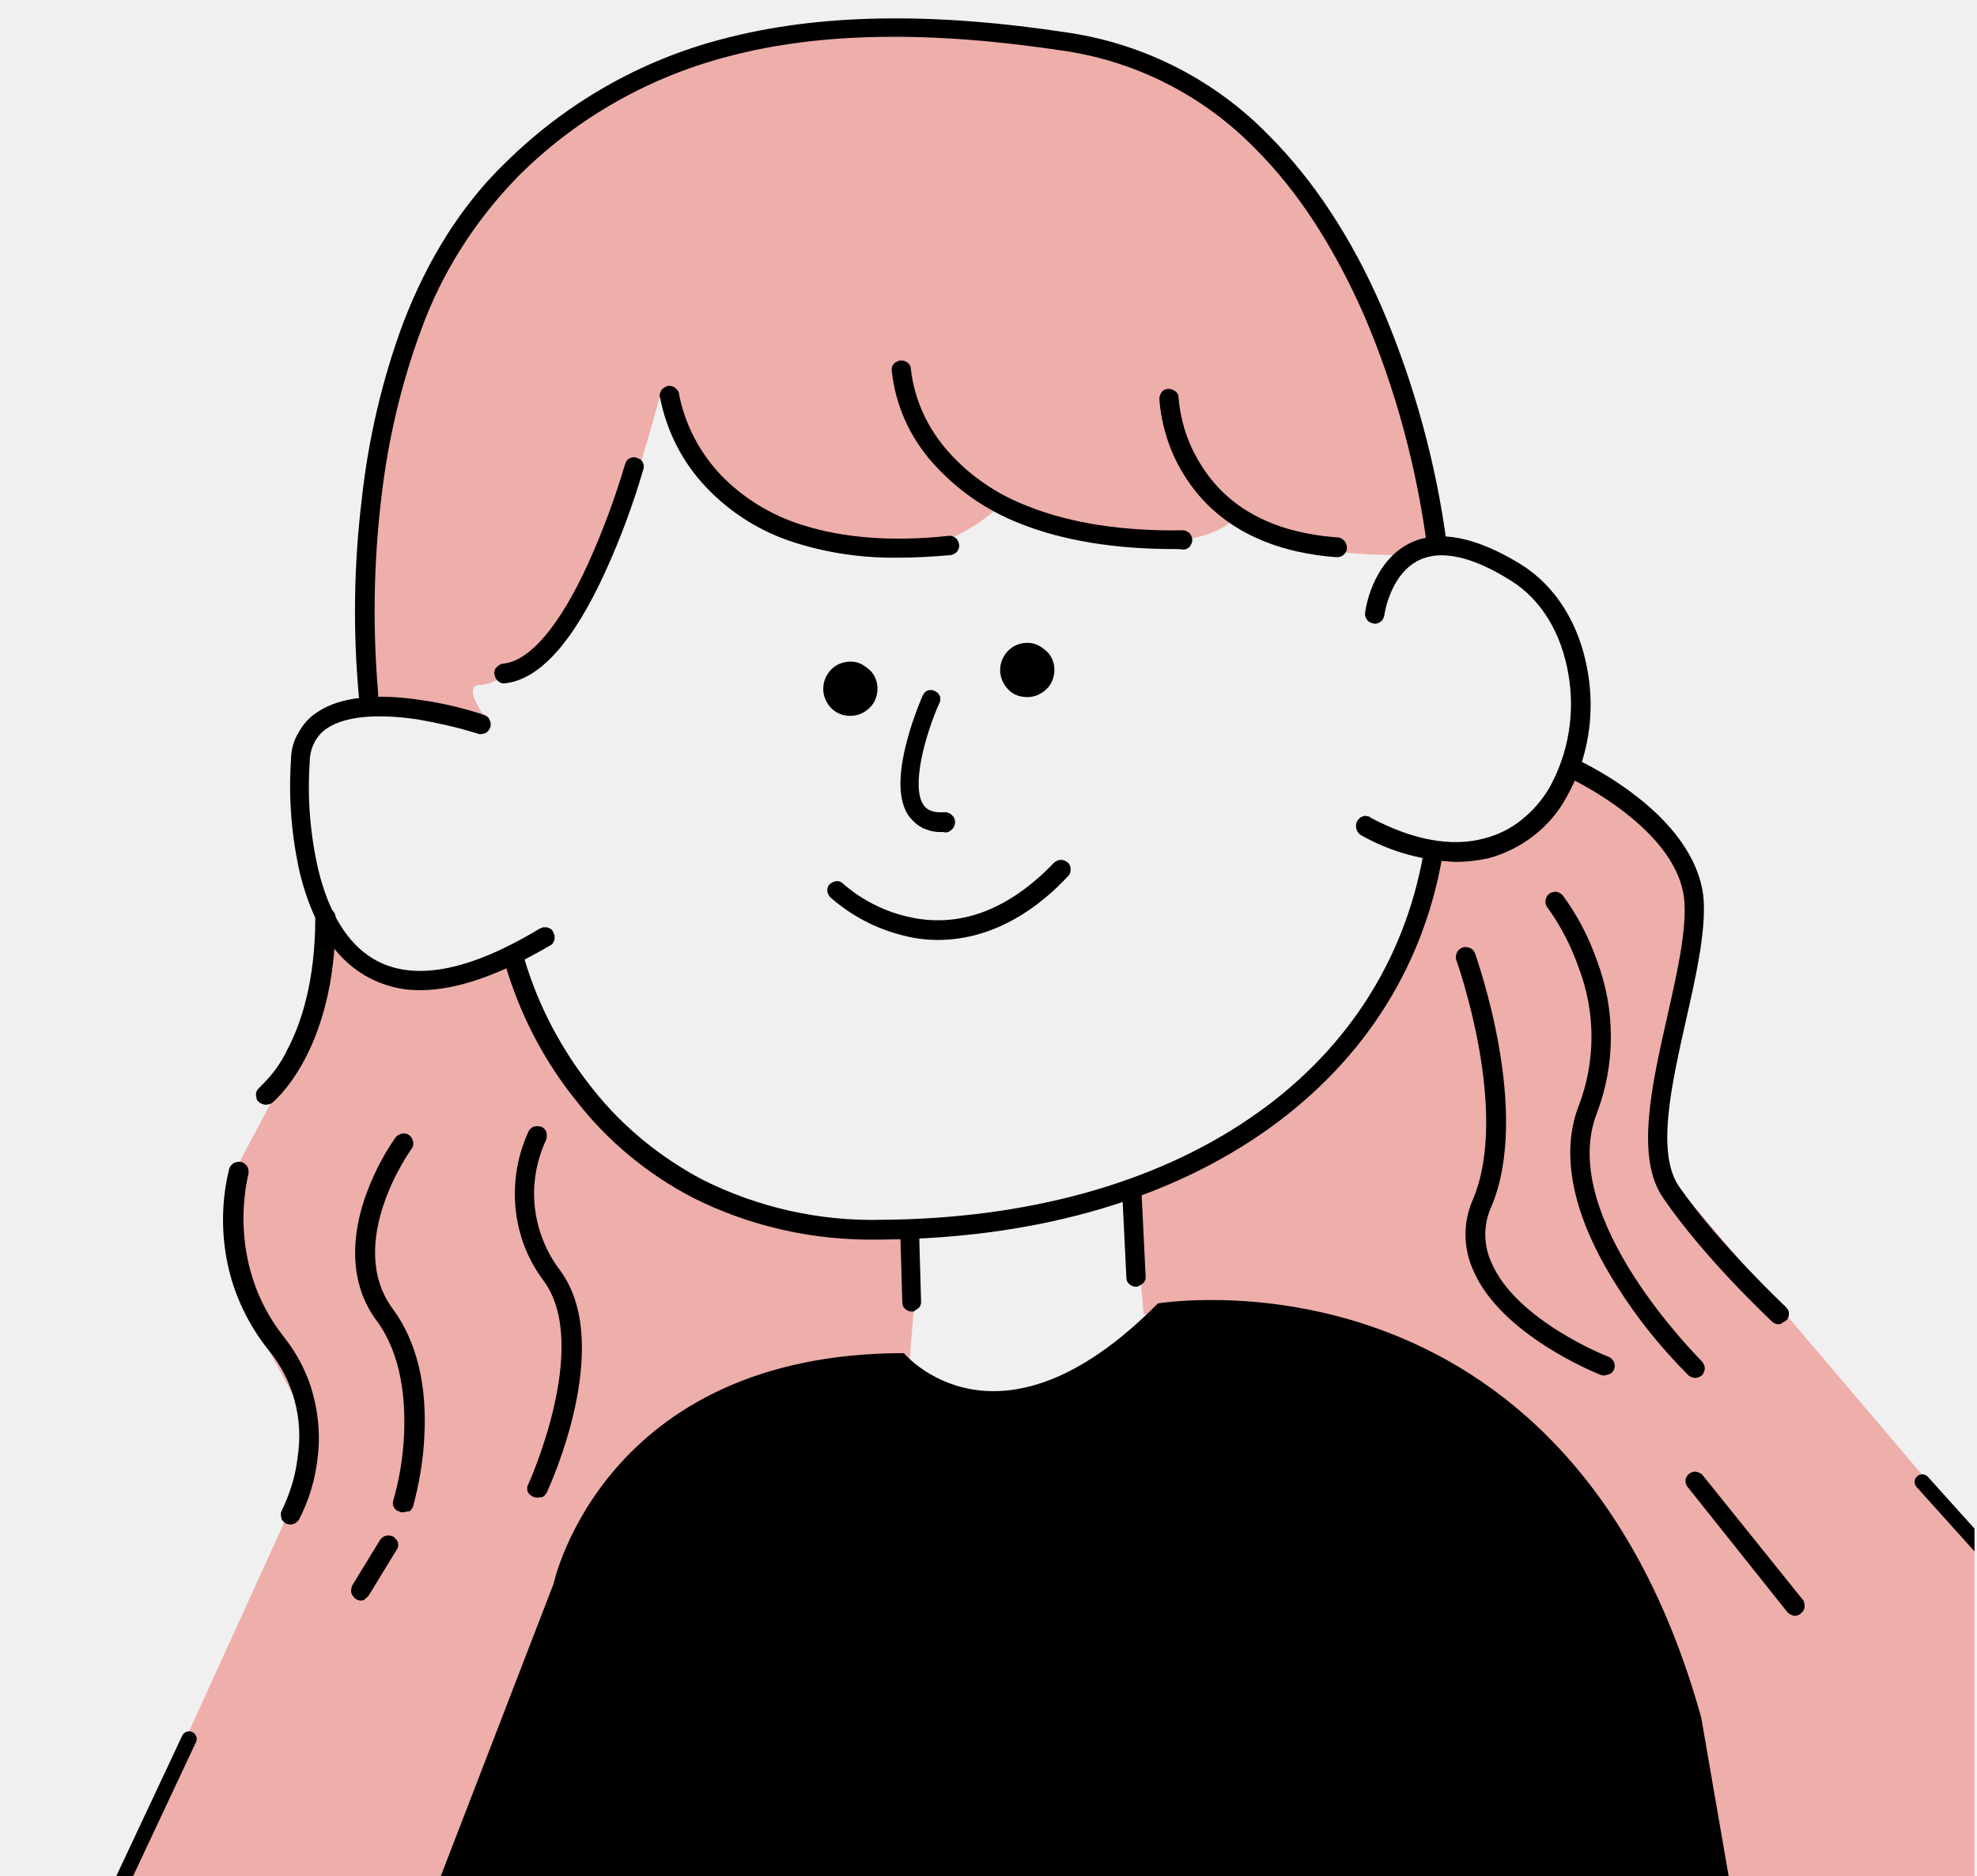
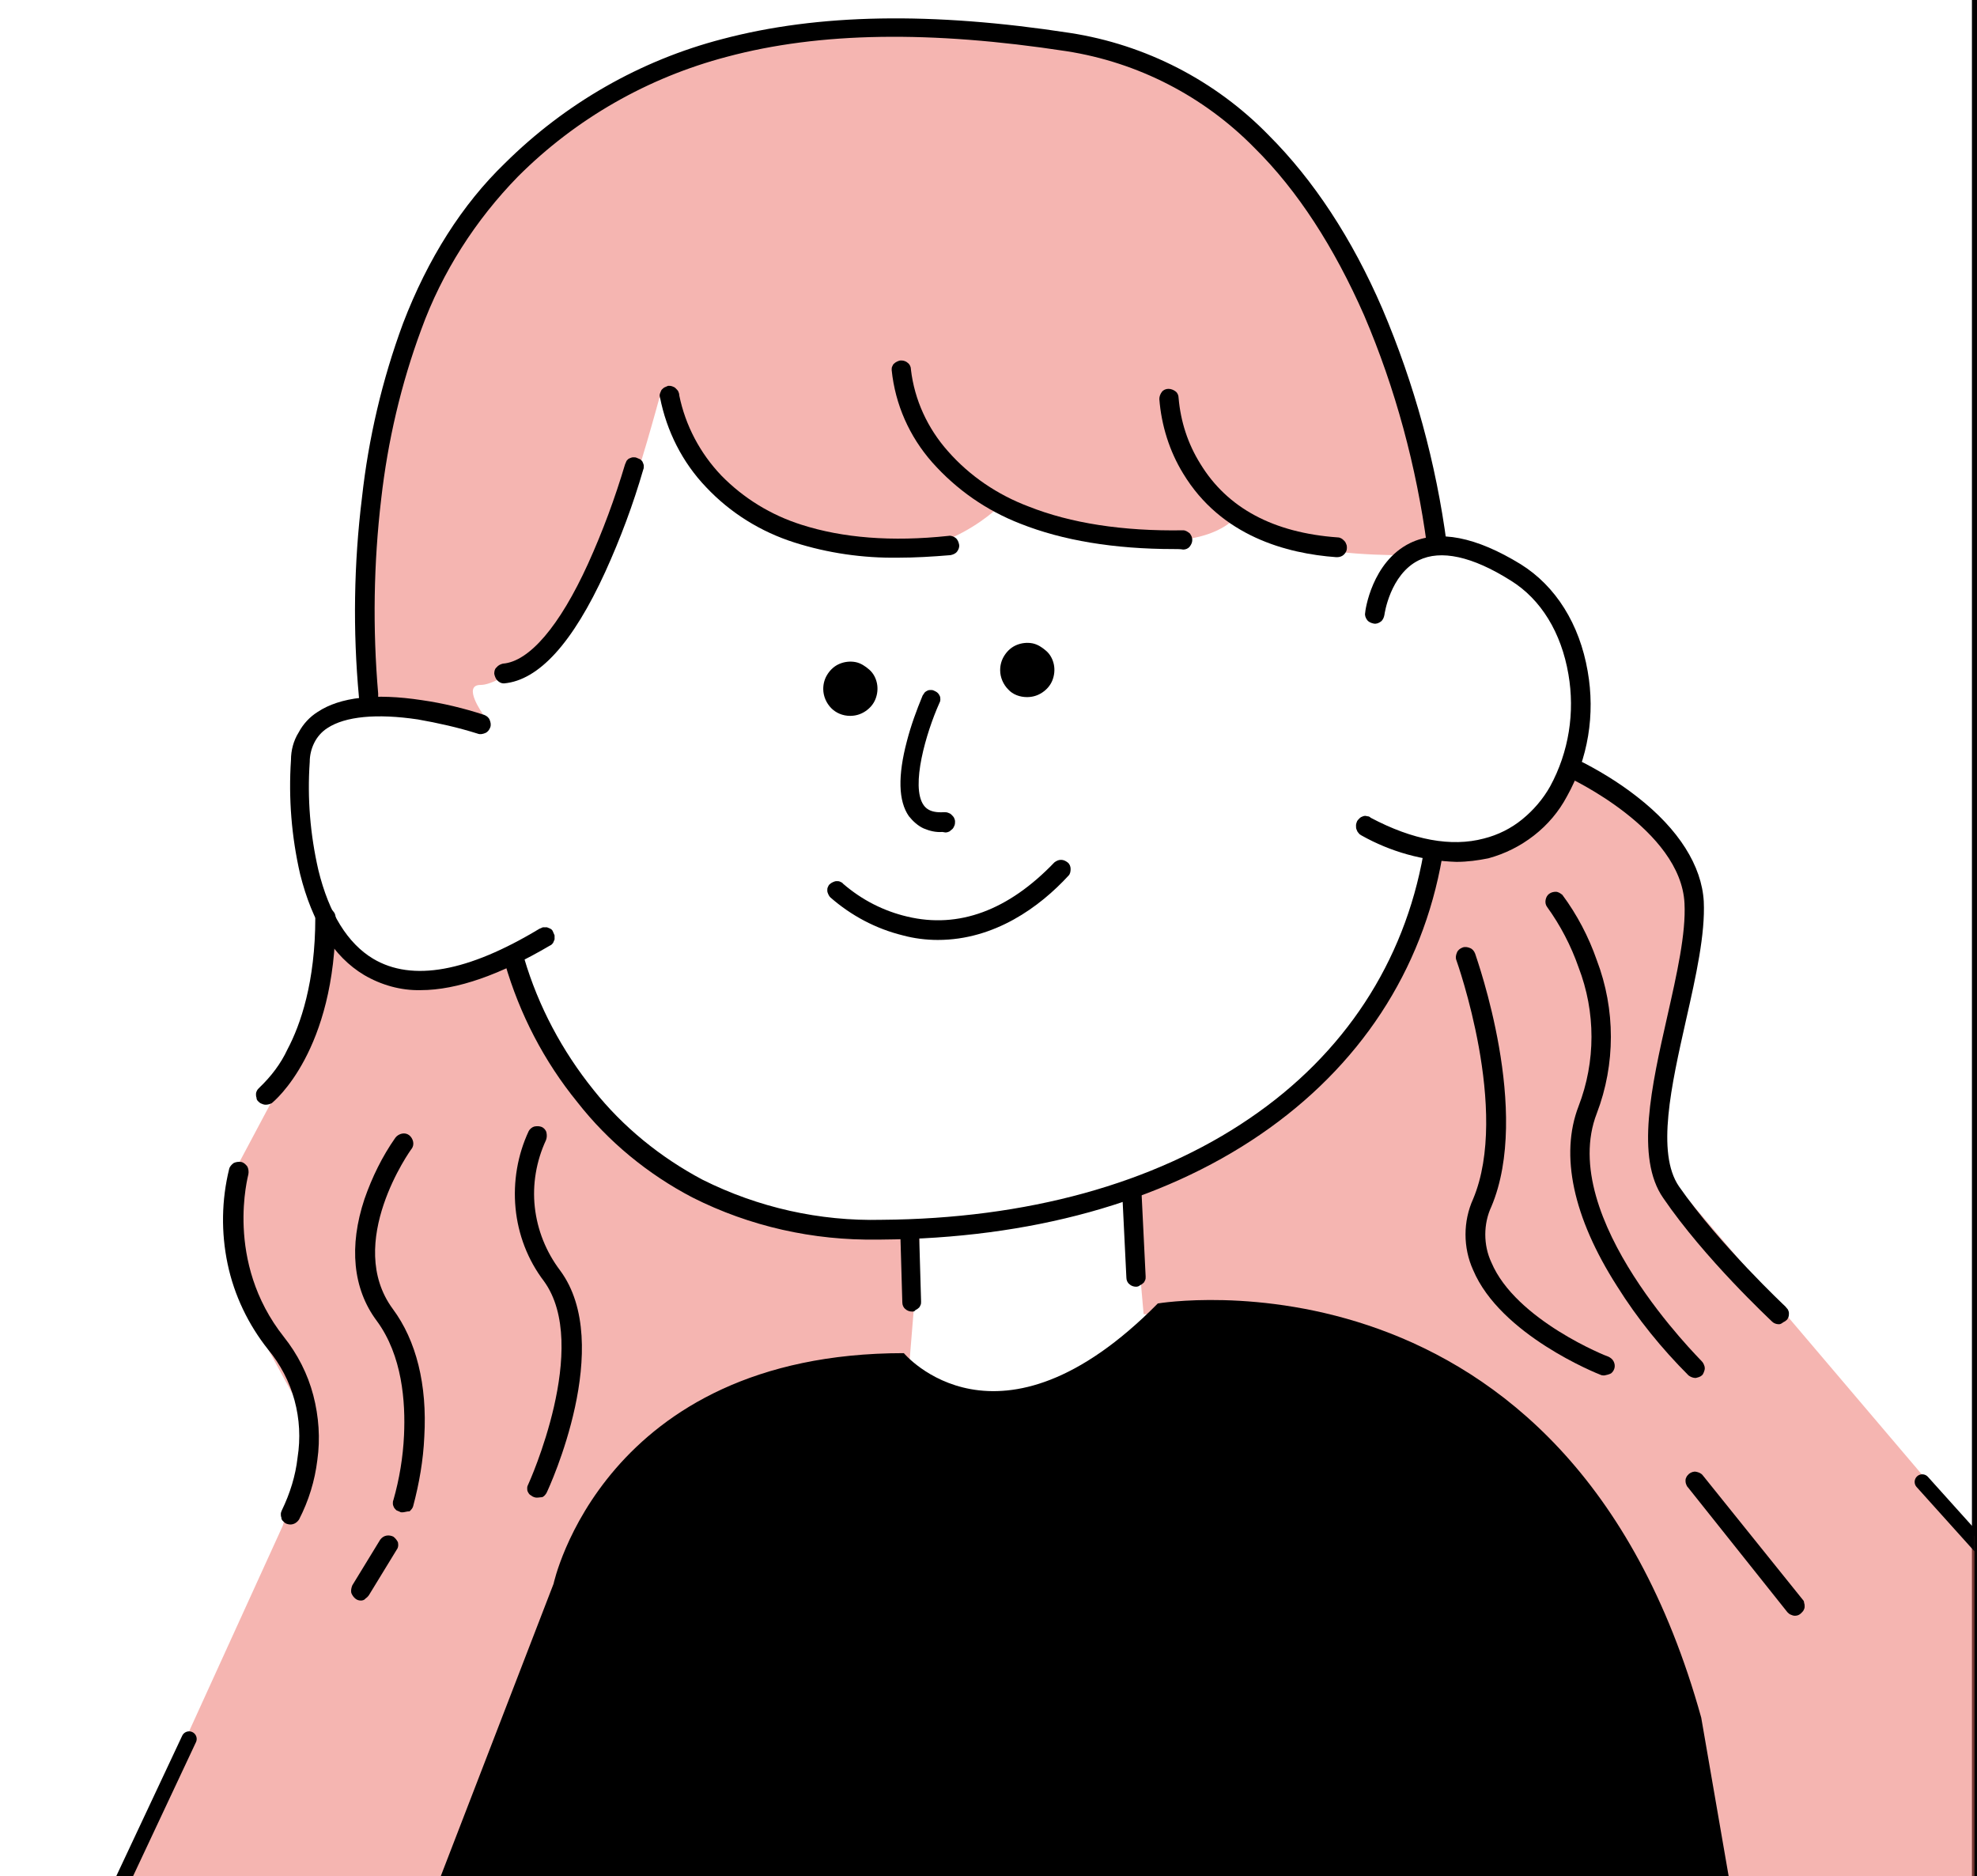
<svg xmlns="http://www.w3.org/2000/svg" xmlns:xlink="http://www.w3.org/1999/xlink" version="1.1" id="圖層_1" x="0px" y="0px" viewBox="0 0 390 370" style="enable-background:new 0 0 390 370;" xml:space="preserve">
  <style type="text/css">
- 	.st0{clip-path:url(#SVGID_2_);}
- 	.st1{fill:#EC6D65;fill-opacity:0.5;}
- 	.st2{fill:none;stroke:#000000;stroke-width:3;stroke-linecap:round;}
+ 	.st0{fill:#FFFFFF;stroke:#000000;stroke-miterlimit:10;}
+ 	.st1{clip-path:url(#SVGID_2_);}
+ 	.st2{fill:#EC6D65;fill-opacity:0.5;}
+ 	.st3{fill:none;stroke:#000000;stroke-width:3;stroke-linecap:round;}
</style>
+   <rect x="-1" y="-1.1" class="st0" width="390.5" height="373" />
  <g>
-     <defs>
-       <rect id="SVGID_1_" x="0.5" y="-17.1" width="389" height="389" />
-     </defs>
-     <clipPath id="SVGID_2_">
-       <use xlink:href="#SVGID_1_" style="overflow:visible;" />
-     </clipPath>
-     <g class="st0">
-       <path class="st1" d="M309.1,153.4l6.5,0.4l11.9,11.1l6,9.6l-1.2,17.1l-4,20.7l-1.2,14.7l3.9,7.2l128.5,151.2l-59.2,21.7    l-84.7-13.9L266.6,261l-41-1.8l-2.1-23.9l10.9-4.5l14.3-7.1l14.3-13.2l10.3-17.8l10.9-25.9l12.8-1.4l5.5-3L309.1,153.4z" />
-       <path class="st1" d="M70.8,137.4l1.4-24.8l5.2-36.4l8.2-23.7l17.3-22.1l13.6-8.8L138,10.7l28.2-5.5l20.3,0.3l22.1,2.8l20.9,5.5    L246,25.9l17.3,19.7l4.5,10.9l9.7,23.4l7.8,27.5l-8.3,2.1c0,0-17.3,0.3-25.2-3.6l-7.9-4c0,0-6.1,8.2-26.4,3l-20.3-5.1    c0,0-13.7,14-32.5,7.3c-18.8-6.7-28.2-17.9-28.2-17.9l-4-7.6l-2.4-3.2c0,0-4.5,16.6-6.1,19.6c-1.5,3-10.3,24.6-14,27.7    c-3.7,3.1-11.5,9.4-15.2,9.4s0.5,5.8,0.5,5.8L70.8,137.4z" />
-       <path class="st1" d="M45.8,231.9l9.9-18.6l9.1-24l1.3-8.4l5.6,11.3l7,0.9l17.8-1.9l4.5-3.5l11.4,25.2l24.2,23.3l24.3,5l20.6,1.8    l-2.4,29.5l-42.5,131.1H9l46.8-102.7l5.2-19.9l-11.5-21.1L45.8,231.9z" />
-       <path d="M72.7,139.1c-0.5,0-0.9-0.2-1.3-0.5s-0.6-0.7-0.6-1.2c-1.2-13-1-26.2,0.6-39.2c1.3-11.8,4-23.3,8.1-34.4    C84.4,51,91.2,40.3,99.6,32.2c11.9-11.8,26.7-20.3,42.9-24.5c18.9-5,41.3-5.4,68.6-1.2c14.9,2.3,28.7,9.4,39.2,20.2    c8.8,8.8,16.4,20.3,22.4,34.2c6.3,14.8,10.6,30.5,12.7,46.4c0,0.3,0,0.5,0,0.8c-0.1,0.3-0.2,0.5-0.3,0.7c-0.2,0.2-0.4,0.4-0.6,0.5    c-0.2,0.1-0.5,0.2-0.8,0.2c-0.3,0-0.5,0-0.8-0.1c-0.3-0.1-0.5-0.2-0.7-0.4c-0.2-0.2-0.4-0.4-0.5-0.6c-0.1-0.2-0.2-0.5-0.2-0.8    c-2.1-15.6-6.2-30.9-12.4-45.4c-5.9-13.4-13.1-24.6-21.6-33c-10-10.2-23-16.9-37.1-19.1c-26.8-4.1-48.7-3.8-67,1.1    c-15.6,4.1-29.8,12.2-41.2,23.6C93.8,43.4,87.2,53.7,83.1,65c-4,10.8-6.6,22-7.9,33.4c-1.5,12.7-1.7,25.6-0.6,38.4    c0,0.2,0,0.5,0,0.7c-0.1,0.2-0.2,0.5-0.3,0.7c-0.2,0.2-0.3,0.4-0.6,0.5c-0.2,0.1-0.5,0.2-0.7,0.2c0,0,0,0.1,0,0.1c0,0,0,0-0.1,0.1    C72.9,139.1,72.8,139.1,72.7,139.1C72.8,139.1,72.8,139.1,72.7,139.1z" />
-       <path d="M83,195.3c-3.9,0.1-7.8-1-11.2-3c-6-3.6-10.2-10.3-12.6-19.9c-1.7-7.4-2.3-15-1.8-22.5c0-1.9,0.5-3.8,1.5-5.4    c0.9-1.7,2.2-3.1,3.8-4.1c4.4-2.9,11.3-3.7,20.5-2.3c4.2,0.6,8.3,1.6,12.3,2.9c0.5,0.2,0.9,0.5,1.1,1c0.2,0.5,0.3,1,0.1,1.5    c-0.2,0.5-0.5,0.9-1,1.1c-0.5,0.2-1,0.3-1.5,0.1c-3.8-1.2-7.8-2.1-11.8-2.8c-8.1-1.2-14.3-0.6-17.8,1.7c-1.1,0.7-2,1.7-2.6,2.9    c-0.6,1.2-0.9,2.5-0.9,3.8c-0.5,7.2,0.1,14.3,1.7,21.3c2.1,8.6,5.8,14.5,10.8,17.5c7.7,4.6,18.7,2.6,32.8-5.9    c0.2-0.1,0.5-0.2,0.7-0.3c0.3,0,0.5,0,0.8,0c0.2,0.1,0.5,0.2,0.7,0.3c0.2,0.1,0.4,0.3,0.5,0.6c0.1,0.2,0.2,0.5,0.3,0.7    c0,0.3,0,0.5,0,0.8c-0.1,0.2-0.2,0.5-0.3,0.7c-0.2,0.2-0.3,0.4-0.6,0.5C98.8,192.2,90.2,195.3,83,195.3z" />
-       <path d="M99.4,134.8c-0.5,0-0.9-0.2-1.3-0.6c-0.3-0.3-0.5-0.8-0.6-1.3c0-0.5,0.1-1,0.5-1.3c0.3-0.4,0.8-0.6,1.2-0.7    c5.2-0.4,11.2-7.4,16.8-19.7c2.9-6.4,5.3-12.9,7.3-19.6c0.1-0.2,0.2-0.5,0.3-0.7c0.2-0.2,0.3-0.4,0.6-0.5c0.2-0.1,0.5-0.2,0.7-0.2    c0.3,0,0.5,0,0.7,0.1c0.2,0.1,0.5,0.2,0.7,0.3c0.2,0.2,0.4,0.3,0.5,0.6c0.1,0.2,0.2,0.5,0.2,0.7c0,0.3,0,0.5-0.1,0.7    c-2,6.9-4.5,13.6-7.5,20.2c-6.4,14-13.1,21.4-20,22H99.4z" />
-       <path d="M177.2,110c-7,0.1-13.9-0.9-20.5-3c-6.6-2.1-12.6-5.8-17.4-10.9c-4.7-4.9-7.8-11.1-9.1-17.7c-0.1-0.3-0.1-0.5,0-0.8    c0.1-0.3,0.2-0.5,0.3-0.7c0.2-0.2,0.4-0.4,0.6-0.5s0.5-0.2,0.7-0.3c0.3,0,0.5,0,0.8,0.1c0.3,0.1,0.5,0.2,0.7,0.4    c0.2,0.2,0.4,0.4,0.5,0.6c0.1,0.2,0.2,0.5,0.2,0.8c1.2,5.9,4.1,11.4,8.3,15.8c4.4,4.5,9.8,7.8,15.8,9.7c8.1,2.6,17.8,3.4,29,2.2    c0.5-0.1,1,0.1,1.4,0.4c0.4,0.3,0.6,0.8,0.7,1.3c0.1,0.5-0.1,1-0.4,1.4c-0.3,0.4-0.8,0.6-1.3,0.7C183.9,109.8,180.5,110,177.2,110    z" />
-       <path d="M231.6,108.3c-11.8,0-22-1.7-30.3-5c-6.7-2.6-12.6-6.7-17.4-12.1c-4.5-5.1-7.3-11.4-8-18.2c0-0.3,0-0.5,0.1-0.7    c0.1-0.2,0.2-0.5,0.4-0.6c0.2-0.2,0.4-0.3,0.6-0.4c0.2-0.1,0.5-0.2,0.7-0.2h0.1c0.5,0,1,0.2,1.3,0.5c0.4,0.3,0.6,0.8,0.6,1.3    c0.7,6,3.3,11.6,7.3,16.1c4.3,4.9,9.8,8.6,15.9,10.9c8.3,3.3,18.6,4.9,30.5,4.7c0.5,0,0.9,0.3,1.3,0.6c0.3,0.4,0.5,0.8,0.5,1.3    c0,0.5-0.2,0.9-0.5,1.3c-0.3,0.4-0.8,0.6-1.3,0.6C232.9,108.3,232.3,108.3,231.6,108.3z" />
-       <path d="M263.8,109.9h-0.2c-9.7-0.7-22.7-4.1-30.2-16.5c-2.7-4.4-4.3-9.5-4.7-14.7c0-0.5,0.2-1,0.5-1.4s0.8-0.6,1.3-0.6    c0.5,0,1,0.2,1.4,0.5c0.4,0.3,0.6,0.8,0.6,1.3c0.4,4.6,1.8,9,4.3,13c5.3,8.7,14.4,13.6,27.1,14.5c0.3,0,0.5,0.1,0.7,0.2    c0.2,0.1,0.4,0.3,0.6,0.5c0.2,0.2,0.3,0.4,0.4,0.7c0.1,0.2,0.1,0.5,0.1,0.7c0,0.5-0.2,0.9-0.6,1.3    C264.8,109.7,264.3,109.9,263.8,109.9z" />
-       <path d="M287.3,170c-6.6-0.2-13-2-18.7-5.2c-0.2-0.1-0.5-0.3-0.6-0.5c-0.2-0.2-0.3-0.4-0.4-0.7c-0.1-0.2-0.1-0.5-0.1-0.8    c0-0.3,0.1-0.5,0.2-0.8c0.1-0.2,0.3-0.4,0.5-0.6c0.2-0.2,0.4-0.3,0.7-0.4c0.3-0.1,0.5-0.1,0.8,0c0.3,0,0.5,0.1,0.7,0.3    c8.3,4.4,15.9,5.8,22.3,4.1c2.8-0.7,5.4-2,7.6-3.8c2.2-1.8,4.1-4,5.5-6.5c3.7-6.8,4.9-14.6,3.6-22.1c-1.4-8.2-5.4-14.8-11.4-18.5    c-7.6-4.8-13.8-6.1-18.1-4c-5.7,2.8-6.8,10.7-6.8,10.8c-0.1,0.5-0.3,1-0.7,1.3c-0.4,0.3-0.9,0.5-1.4,0.4c-0.5-0.1-1-0.3-1.3-0.7    c-0.3-0.4-0.5-0.9-0.4-1.4c0-0.4,1.3-10.1,8.9-13.8c5.6-2.7,13-1.2,21.8,4.2c6.9,4.3,11.6,11.8,13.2,21.1    c1.5,8.5,0.1,17.2-4.1,24.7c-1.6,3-3.8,5.6-6.5,7.7c-2.7,2.1-5.7,3.6-9,4.5C291.6,169.7,289.5,170,287.3,170z" />
-       <path d="M173.1,244.5c-12.7,0.2-25.2-2.6-36.5-8.3c-8.8-4.6-16.6-11-22.7-18.8c-6.6-8.1-11.4-17.4-14.3-27.4c-0.1-0.5,0-1,0.2-1.5    c0.3-0.4,0.7-0.8,1.2-0.9c0.5-0.1,1,0,1.5,0.2c0.4,0.3,0.8,0.7,0.9,1.2c2.8,9.5,7.5,18.3,13.7,26c5.8,7.3,13.2,13.3,21.5,17.7    c11,5.5,23.1,8.2,35.3,7.9c28.6-0.2,53.7-7.1,72.6-20c18.7-12.7,30.5-30.8,34.3-52.2c0.1-0.5,0.4-0.9,0.8-1.2    c0.4-0.3,0.9-0.4,1.4-0.3c0.5,0.1,0.9,0.4,1.2,0.8c0.3,0.4,0.4,0.9,0.3,1.4c-3.9,22.4-16.3,41.3-35.9,54.7    c-19.6,13.4-45.4,20.5-74.8,20.7L173.1,244.5z" />
-       <path d="M179.9,258.7c-0.5,0-1-0.2-1.3-0.5c-0.4-0.3-0.6-0.8-0.6-1.3l-0.4-13.8c0-0.5,0.2-1,0.5-1.4c0.3-0.4,0.8-0.6,1.3-0.6    c0.5,0,1,0.2,1.3,0.5c0.4,0.3,0.6,0.8,0.6,1.3l0.4,13.8c0,0.3,0,0.5-0.1,0.7c-0.1,0.2-0.2,0.5-0.4,0.6c-0.2,0.2-0.4,0.3-0.6,0.4    C180.4,258.7,180.2,258.7,179.9,258.7L179.9,258.7z" />
-       <path d="M224.1,253.8c-0.5,0-1-0.2-1.3-0.5c-0.4-0.3-0.6-0.8-0.6-1.3l-0.8-16.3c0-0.5,0.2-1,0.5-1.4c0.3-0.4,0.8-0.6,1.3-0.6    c0.5,0,1,0.2,1.4,0.5c0.4,0.3,0.6,0.8,0.6,1.3l0.8,16.3c0,0.3,0,0.5-0.1,0.7c-0.1,0.2-0.2,0.5-0.4,0.6c-0.2,0.2-0.4,0.3-0.6,0.4    C224.7,253.7,224.4,253.8,224.1,253.8L224.1,253.8z" />
-       <path d="M350.9,261.2c-0.5,0-1-0.2-1.3-0.5c-0.5-0.5-13.3-12.4-21.5-24.4c-5.5-7.9-2.3-22.1,0.8-35.8c1.9-8.4,3.7-16.4,3.4-22.3    c-0.7-14.6-22.8-24.8-23-24.9c-0.5-0.2-0.8-0.6-1-1.1c-0.2-0.5-0.2-1,0-1.5c0.2-0.5,0.6-0.8,1.1-1c0.5-0.2,1-0.2,1.5,0    c4.3,2.1,8.4,4.6,12.1,7.5c8.2,6.4,12.7,13.6,13.1,20.6c0.3,6.4-1.5,14.6-3.5,23.4c-2.9,12.9-5.9,26.2-1.4,32.8    c8,11.5,20.9,23.6,21,23.7c0.2,0.2,0.3,0.4,0.5,0.6c0.1,0.2,0.2,0.5,0.2,0.7c0,0.3,0,0.5-0.1,0.8c-0.1,0.2-0.2,0.5-0.4,0.6    c-0.2,0.2-0.4,0.3-0.6,0.4C351.4,261.1,351.2,261.2,350.9,261.2z" />
-       <path d="M334.5,271.8c-0.5,0-1-0.2-1.4-0.5c-5.3-5.3-10.1-11.2-14.1-17.6c-8.7-13.6-11.3-25.9-7.6-35.5c3.4-8.8,3.4-18.6,0-27.4    c-1.5-4.3-3.6-8.3-6.2-11.9c-0.3-0.4-0.4-0.9-0.3-1.4c0.1-0.5,0.3-0.9,0.7-1.2c0.4-0.3,0.9-0.4,1.3-0.4c0.5,0,0.9,0.3,1.3,0.6    c2.9,3.9,5.2,8.3,6.8,12.9c3.7,9.7,3.7,20.5,0,30.2c-8,20.6,20.5,48.6,20.7,48.9c0.2,0.2,0.3,0.4,0.4,0.6c0.1,0.2,0.2,0.5,0.2,0.8    c0,0.3-0.1,0.5-0.2,0.8c-0.1,0.2-0.2,0.5-0.4,0.6C335.4,271.6,334.9,271.7,334.5,271.8z" />
-       <path d="M316.5,271.3c-0.2,0-0.5,0-0.7-0.1c-0.8-0.3-19.8-7.9-25.2-20.7c-1-2.2-1.5-4.6-1.5-7c0-2.4,0.5-4.8,1.5-7    c7.3-17.4-3.2-46.8-3.3-47.1c-0.2-0.5-0.1-1,0.1-1.5c0.2-0.5,0.6-0.8,1.1-1c0.5-0.2,1-0.1,1.5,0.1c0.5,0.2,0.8,0.6,1,1.1    c0.4,1.3,11.1,31.2,3.2,49.9c-0.8,1.7-1.2,3.6-1.2,5.5c0,1.9,0.4,3.8,1.2,5.5c4.8,11.4,22.9,18.6,23.1,18.6c0.4,0.2,0.8,0.5,1,0.9    c0.2,0.4,0.3,0.8,0.2,1.3c-0.1,0.4-0.3,0.8-0.7,1.1C317.4,271.1,317,271.2,316.5,271.3L316.5,271.3z" />
-       <path d="M354.1,318.7c-0.3,0-0.6-0.1-0.8-0.2c-0.3-0.1-0.5-0.3-0.7-0.5L333,293.4c-0.2-0.2-0.3-0.4-0.4-0.7s-0.1-0.5-0.1-0.7    c0-0.3,0.1-0.5,0.2-0.7c0.1-0.2,0.3-0.4,0.5-0.6c0.4-0.3,0.9-0.5,1.4-0.4c0.5,0.1,1,0.3,1.3,0.7l19.7,24.5    c0.2,0.2,0.3,0.4,0.3,0.7c0.1,0.2,0.1,0.5,0.1,0.7c0,0.3-0.1,0.5-0.2,0.7c-0.1,0.2-0.3,0.4-0.5,0.6    C355,318.5,354.6,318.7,354.1,318.7z" />
-       <path d="M105.9,295.4c-0.3,0-0.6-0.1-0.8-0.2c-0.2-0.1-0.4-0.3-0.6-0.4c-0.2-0.2-0.3-0.4-0.4-0.6c-0.1-0.2-0.1-0.5-0.1-0.7    c0-0.3,0.1-0.5,0.2-0.7c0.1-0.2,12.4-27.3,3.1-40.1c-3.2-4.2-5.1-9.2-5.6-14.4c-0.5-5.2,0.4-10.5,2.6-15.2    c0.2-0.4,0.7-0.8,1.1-0.9c0.5-0.1,1-0.1,1.5,0.1c0.4,0.2,0.8,0.6,0.9,1.1c0.1,0.5,0.1,1-0.1,1.5c-1.9,4.1-2.7,8.7-2.2,13.2    c0.5,4.5,2.2,8.8,5,12.5c10.8,14.6-2.1,42.7-2.7,43.9c-0.2,0.3-0.4,0.6-0.8,0.8C106.7,295.3,106.3,295.4,105.9,295.4z" />
-       <path d="M79.4,298.3c-0.2,0-0.4,0-0.5-0.1c-0.2-0.1-0.5-0.2-0.7-0.3c-0.2-0.2-0.4-0.4-0.5-0.6c-0.1-0.2-0.2-0.5-0.2-0.7    c0-0.3,0-0.5,0.1-0.7c1.2-4.2,1.9-8.5,2.1-12.8c0.3-6.5-0.3-15.7-5.4-22.6c-4.7-6.3-5.5-14.7-2.4-24c1.5-4.3,3.5-8.4,6.1-12.1    c0.3-0.4,0.8-0.7,1.3-0.8c0.5-0.1,1,0,1.4,0.3c0.4,0.3,0.7,0.8,0.8,1.3c0.1,0.5,0,1-0.3,1.4c-0.2,0.2-13.3,18.6-3.7,31.6    c4.6,6.2,6.8,14.9,6.2,25.2c-0.2,4.6-1,9.2-2.2,13.7c-0.1,0.4-0.4,0.7-0.7,1C80.2,298.1,79.8,298.3,79.4,298.3z" />
-       <path d="M57.3,300.7c-0.3,0-0.7-0.1-0.9-0.2c-0.2-0.1-0.4-0.3-0.6-0.5c-0.2-0.2-0.3-0.4-0.3-0.7c-0.1-0.2-0.1-0.5-0.1-0.7    c0-0.2,0.1-0.5,0.2-0.7c1.6-3.3,2.7-6.8,3.1-10.4c0.6-3.8,0.4-7.6-0.6-11.3c-1-3.7-2.8-7.1-5.2-10c-3.9-4.9-6.7-10.7-8-16.9    c-1.3-6.2-1.2-12.6,0.3-18.7c0.1-0.5,0.5-0.9,0.9-1.2c0.4-0.2,1-0.3,1.5-0.2c0.5,0.1,0.9,0.5,1.2,0.9c0.2,0.4,0.3,1,0.2,1.5    c0,0.2-4.8,17.2,7,32.1c2.7,3.4,4.7,7.3,5.8,11.5c1.1,4.2,1.4,8.6,0.8,12.8c-0.5,4.1-1.7,8-3.6,11.7c-0.2,0.3-0.4,0.5-0.7,0.7    C58,300.6,57.6,300.7,57.3,300.7z" />
-       <path d="M52.4,217.9c-0.3,0-0.6-0.1-0.8-0.2c-0.3-0.1-0.5-0.3-0.7-0.5c-0.2-0.2-0.3-0.4-0.3-0.7c-0.1-0.2-0.1-0.5-0.1-0.7    c0-0.3,0.1-0.5,0.2-0.7c0.1-0.2,0.3-0.4,0.5-0.6c2.3-2.2,4.2-4.7,5.5-7.5c2.6-4.9,5.5-13.3,5.5-26c0-0.5,0.2-1,0.6-1.4    c0.4-0.4,0.8-0.6,1.4-0.6c0.5,0,1,0.2,1.4,0.6c0.4,0.4,0.6,0.8,0.6,1.4c0,26.3-12.1,36.2-12.6,36.6    C53.2,217.8,52.8,217.9,52.4,217.9z" />
-       <path d="M185.9,164.1c-1.3,0.1-2.5-0.2-3.7-0.7c-1.1-0.5-2.1-1.4-2.9-2.4c-2.1-3-2.2-8-0.4-14.8c0.8-3.1,1.9-6.1,3.1-9    c0.1-0.2,0.3-0.4,0.4-0.6c0.2-0.2,0.4-0.3,0.6-0.4c0.2-0.1,0.5-0.1,0.7-0.1c0.3,0,0.5,0.1,0.7,0.2c0.2,0.1,0.4,0.2,0.6,0.4    c0.2,0.2,0.3,0.4,0.4,0.6c0.1,0.2,0.1,0.5,0.1,0.7c0,0.3-0.1,0.5-0.2,0.7c-2.6,5.8-5.7,16.4-3.1,20.1c0.3,0.4,1.1,1.6,4,1.4    c0.3,0,0.5,0,0.8,0.1c0.3,0.1,0.5,0.2,0.7,0.4c0.2,0.2,0.4,0.4,0.5,0.6c0.1,0.2,0.2,0.5,0.2,0.7c0,0.3,0,0.5-0.1,0.8    c-0.1,0.2-0.2,0.5-0.4,0.7c-0.2,0.2-0.4,0.3-0.6,0.5c-0.2,0.1-0.5,0.2-0.8,0.2L185.9,164.1z" />
-       <path d="M185,185.4c-2.3,0-4.7-0.3-6.9-0.9c-5.3-1.3-10.2-3.9-14.3-7.5c-0.2-0.2-0.3-0.4-0.4-0.6c-0.1-0.2-0.2-0.5-0.2-0.7    c0-0.3,0-0.5,0.1-0.7c0.1-0.2,0.2-0.5,0.4-0.6c0.2-0.2,0.4-0.3,0.6-0.4c0.2-0.1,0.5-0.2,0.7-0.2c0.3,0,0.5,0,0.7,0.1    c0.2,0.1,0.5,0.2,0.6,0.4c3.7,3.2,8,5.4,12.7,6.5c10.1,2.4,19.9-1.2,29-10.7c0.4-0.3,0.8-0.5,1.3-0.5c0.5,0,0.9,0.2,1.3,0.5    c0.4,0.3,0.6,0.8,0.6,1.3c0,0.5-0.1,1-0.4,1.3C205.1,178.9,196.2,185.4,185,185.4z" />
-       <path d="M167.7,141.2c1.1,0,2.1-0.3,3-0.9c0.9-0.6,1.6-1.4,2-2.4c0.4-1,0.5-2.1,0.3-3.1c-0.2-1-0.7-2-1.5-2.7    c-0.8-0.7-1.7-1.3-2.7-1.5c-1-0.2-2.1-0.1-3.1,0.3c-1,0.4-1.8,1.1-2.4,2c-0.6,0.9-0.9,1.9-0.9,3c0,1.4,0.6,2.8,1.6,3.8    C164.9,140.6,166.2,141.2,167.7,141.2z" />
-       <path d="M202.6,137.5c1.1,0,2.1-0.3,3-0.9c0.9-0.6,1.6-1.4,2-2.4c0.4-1,0.5-2.1,0.3-3.1c-0.2-1-0.7-2-1.5-2.7    c-0.8-0.7-1.7-1.3-2.7-1.5c-1-0.2-2.1-0.1-3.1,0.3c-1,0.4-1.8,1.1-2.4,2c-0.6,0.9-0.9,1.9-0.9,3c0,1.4,0.6,2.8,1.6,3.8    C199.8,137,201.2,137.5,202.6,137.5z" />
-       <path d="M71.2,315.7c-0.4,0-0.7-0.1-1-0.3c-0.4-0.3-0.7-0.7-0.9-1.2c-0.1-0.5,0-1,0.2-1.5l5.5-9c0.3-0.4,0.7-0.7,1.2-0.8    c0.5-0.1,1,0,1.4,0.2c0.4,0.3,0.7,0.7,0.9,1.1c0.1,0.5,0.1,1-0.2,1.4l-5.5,9c-0.2,0.3-0.4,0.5-0.7,0.7    C71.9,315.6,71.5,315.7,71.2,315.7z" />
-       <path d="M109.2,312.4c0,0,9.7-45.5,69.1-45.5c0,0,18.5,22.2,50.1-9.8c0,0,80.7-13.7,107.2,81.7l9.1,52.6l-234.4-5.4H80.8    L109.2,312.4z" />
-       <path class="st2" d="M379.2,292.3l42.9,47.7" />
-       <path class="st2" d="M37.3,343L18,384.1" />
+     <g>
+       <defs>
+         <rect id="SVGID_1_" x="0.5" y="-17.1" width="389" height="389" />
+       </defs>
+       <clipPath id="SVGID_2_">
+         <use xlink:href="#SVGID_1_" style="overflow:visible;" />
+       </clipPath>
+       <g class="st1">
+         <path class="st2" d="M309.1,153.4l6.5,0.4l11.9,11.1l6,9.6l-1.2,17.1l-4,20.7l-1.2,14.7l3.9,7.2l128.5,151.2l-59.2,21.7     l-84.7-13.9l-49-132.2l-41-1.8l-2.1-23.9l10.9-4.5l14.3-7.1l14.3-13.2l10.3-17.8l10.9-25.9l12.8-1.4l5.5-3L309.1,153.4z" />
+         <path class="st2" d="M70.8,137.4l1.4-24.8l5.2-36.4l8.2-23.7l17.3-22.1l13.6-8.8L138,10.7l28.2-5.5l20.3,0.3l22.1,2.8l20.9,5.5     L246,25.9l17.3,19.7l4.5,10.9l9.7,23.4l7.8,27.5l-8.3,2.1c0,0-17.3,0.3-25.2-3.6l-7.9-4c0,0-6.1,8.2-26.4,3l-20.3-5.1     c0,0-13.7,14-32.5,7.3s-28.2-17.9-28.2-17.9l-4-7.6l-2.4-3.2c0,0-4.5,16.6-6.1,19.6c-1.5,3-10.3,24.6-14,27.7s-11.5,9.4-15.2,9.4     s0.5,5.8,0.5,5.8L70.8,137.4z" />
+         <path class="st2" d="M45.8,231.9l9.9-18.6l9.1-24l1.3-8.4l5.6,11.3l7,0.9l17.8-1.9l4.5-3.5l11.4,25.2l24.2,23.3l24.3,5l20.6,1.8     l-2.4,29.5l-42.5,131.1H9l46.8-102.7L61,281l-11.5-21.1L45.8,231.9z" />
+         <path d="M72.7,139.1c-0.5,0-0.9-0.2-1.3-0.5s-0.6-0.7-0.6-1.2c-1.2-13-1-26.2,0.6-39.2c1.3-11.8,4-23.3,8.1-34.4     C84.4,51,91.2,40.3,99.6,32.2c11.9-11.8,26.7-20.3,42.9-24.5c18.9-5,41.3-5.4,68.6-1.2c14.9,2.3,28.7,9.4,39.2,20.2     c8.8,8.8,16.4,20.3,22.4,34.2c6.3,14.8,10.6,30.5,12.7,46.4c0,0.3,0,0.5,0,0.8c-0.1,0.3-0.2,0.5-0.3,0.7     c-0.2,0.2-0.4,0.4-0.6,0.5s-0.5,0.2-0.8,0.2s-0.5,0-0.8-0.1s-0.5-0.2-0.7-0.4c-0.2-0.2-0.4-0.4-0.5-0.6s-0.2-0.5-0.2-0.8     c-2.1-15.6-6.2-30.9-12.4-45.4c-5.9-13.4-13.1-24.6-21.6-33c-10-10.2-23-16.9-37.1-19.1c-26.8-4.1-48.7-3.8-67,1.1     c-15.6,4.1-29.8,12.2-41.2,23.6c-8.4,8.6-15,18.9-19.1,30.2c-4,10.8-6.6,22-7.9,33.4c-1.5,12.7-1.7,25.6-0.6,38.4     c0,0.2,0,0.5,0,0.7c-0.1,0.2-0.2,0.5-0.3,0.7c-0.2,0.2-0.3,0.4-0.6,0.5c-0.2,0.1-0.5,0.2-0.7,0.2v0.1c0,0,0,0-0.1,0.1     C72.9,139.1,72.8,139.1,72.7,139.1C72.8,139.1,72.8,139.1,72.7,139.1z" />
+         <path d="M83,195.3c-3.9,0.1-7.8-1-11.2-3c-6-3.6-10.2-10.3-12.6-19.9c-1.7-7.4-2.3-15-1.8-22.5c0-1.9,0.5-3.8,1.5-5.4     c0.9-1.7,2.2-3.1,3.8-4.1c4.4-2.9,11.3-3.7,20.5-2.3c4.2,0.6,8.3,1.6,12.3,2.9c0.5,0.2,0.9,0.5,1.1,1s0.3,1,0.1,1.5     c-0.2,0.5-0.5,0.9-1,1.1c-0.5,0.2-1,0.3-1.5,0.1c-3.8-1.2-7.8-2.1-11.8-2.8c-8.1-1.2-14.3-0.6-17.8,1.7c-1.1,0.7-2,1.7-2.6,2.9     s-0.9,2.5-0.9,3.8c-0.5,7.2,0.1,14.3,1.7,21.3c2.1,8.6,5.8,14.5,10.8,17.5c7.7,4.6,18.7,2.6,32.8-5.9c0.2-0.1,0.5-0.2,0.7-0.3     c0.3,0,0.5,0,0.8,0c0.2,0.1,0.5,0.2,0.7,0.3s0.4,0.3,0.5,0.6c0.1,0.2,0.2,0.5,0.3,0.7c0,0.3,0,0.5,0,0.8     c-0.1,0.2-0.2,0.5-0.3,0.7c-0.2,0.2-0.3,0.4-0.6,0.5C98.8,192.2,90.2,195.3,83,195.3z" />
+         <path d="M99.4,134.8c-0.5,0-0.9-0.2-1.3-0.6c-0.3-0.3-0.5-0.8-0.6-1.3c0-0.5,0.1-1,0.5-1.3c0.3-0.4,0.8-0.6,1.2-0.7     c5.2-0.4,11.2-7.4,16.8-19.7c2.9-6.4,5.3-12.9,7.3-19.6c0.1-0.2,0.2-0.5,0.3-0.7c0.2-0.2,0.3-0.4,0.6-0.5     c0.2-0.1,0.5-0.2,0.7-0.2c0.3,0,0.5,0,0.7,0.1s0.5,0.2,0.7,0.3c0.2,0.2,0.4,0.3,0.5,0.6c0.1,0.2,0.2,0.5,0.2,0.7     c0,0.3,0,0.5-0.1,0.7c-2,6.9-4.5,13.6-7.5,20.2C113,126.8,106.3,134.2,99.4,134.8L99.4,134.8z" />
+         <path d="M177.2,110c-7,0.1-13.9-0.9-20.5-3s-12.6-5.8-17.4-10.9c-4.7-4.9-7.8-11.1-9.1-17.7c-0.1-0.3-0.1-0.5,0-0.8     s0.2-0.5,0.3-0.7c0.2-0.2,0.4-0.4,0.6-0.5s0.5-0.2,0.7-0.3c0.3,0,0.5,0,0.8,0.1s0.5,0.2,0.7,0.4c0.2,0.2,0.4,0.4,0.5,0.6     s0.2,0.5,0.2,0.8c1.2,5.9,4.1,11.4,8.3,15.8c4.4,4.5,9.8,7.8,15.8,9.7c8.1,2.6,17.8,3.4,29,2.2c0.5-0.1,1,0.1,1.4,0.4     s0.6,0.8,0.7,1.3c0.1,0.5-0.1,1-0.4,1.4c-0.3,0.4-0.8,0.6-1.3,0.7C183.9,109.8,180.5,110,177.2,110z" />
+         <path d="M231.6,108.3c-11.8,0-22-1.7-30.3-5c-6.7-2.6-12.6-6.7-17.4-12.1c-4.5-5.1-7.3-11.4-8-18.2c0-0.3,0-0.5,0.1-0.7     s0.2-0.5,0.4-0.6c0.2-0.2,0.4-0.3,0.6-0.4c0.2-0.1,0.5-0.2,0.7-0.2h0.1c0.5,0,1,0.2,1.3,0.5c0.4,0.3,0.6,0.8,0.6,1.3     c0.7,6,3.3,11.6,7.3,16.1c4.3,4.9,9.8,8.6,15.9,10.9c8.3,3.3,18.6,4.9,30.5,4.7c0.5,0,0.9,0.3,1.3,0.6c0.3,0.4,0.5,0.8,0.5,1.3     s-0.2,0.9-0.5,1.3s-0.8,0.6-1.3,0.6C232.9,108.3,232.3,108.3,231.6,108.3z" />
+         <path d="M263.8,109.9h-0.2c-9.7-0.7-22.7-4.1-30.2-16.5c-2.7-4.4-4.3-9.5-4.7-14.7c0-0.5,0.2-1,0.5-1.4s0.8-0.6,1.3-0.6     s1,0.2,1.4,0.5s0.6,0.8,0.6,1.3c0.4,4.6,1.8,9,4.3,13c5.3,8.7,14.4,13.6,27.1,14.5c0.3,0,0.5,0.1,0.7,0.2s0.4,0.3,0.6,0.5     s0.3,0.4,0.4,0.7c0.1,0.2,0.1,0.5,0.1,0.7c0,0.5-0.2,0.9-0.6,1.3C264.8,109.7,264.3,109.9,263.8,109.9z" />
+         <path d="M287.3,170c-6.6-0.2-13-2-18.7-5.2c-0.2-0.1-0.5-0.3-0.6-0.5c-0.2-0.2-0.3-0.4-0.4-0.7c-0.1-0.2-0.1-0.5-0.1-0.8     s0.1-0.5,0.2-0.8c0.1-0.2,0.3-0.4,0.5-0.6c0.2-0.2,0.4-0.3,0.7-0.4c0.3-0.1,0.5-0.1,0.8,0c0.3,0,0.5,0.1,0.7,0.3     c8.3,4.4,15.9,5.8,22.3,4.1c2.8-0.7,5.4-2,7.6-3.8s4.1-4,5.5-6.5c3.7-6.8,4.9-14.6,3.6-22.1c-1.4-8.2-5.4-14.8-11.4-18.5     c-7.6-4.8-13.8-6.1-18.1-4c-5.7,2.8-6.8,10.7-6.8,10.8c-0.1,0.5-0.3,1-0.7,1.3c-0.4,0.3-0.9,0.5-1.4,0.4s-1-0.3-1.3-0.7     c-0.3-0.4-0.5-0.9-0.4-1.4c0-0.4,1.3-10.1,8.9-13.8c5.6-2.7,13-1.2,21.8,4.2c6.9,4.3,11.6,11.8,13.2,21.1     c1.5,8.5,0.1,17.2-4.1,24.7c-1.6,3-3.8,5.6-6.5,7.7c-2.7,2.1-5.7,3.6-9,4.5C291.6,169.7,289.5,170,287.3,170z" />
+         <path d="M173.1,244.5c-12.7,0.2-25.2-2.6-36.5-8.3c-8.8-4.6-16.6-11-22.7-18.8c-6.6-8.1-11.4-17.4-14.3-27.4     c-0.1-0.5,0-1,0.2-1.5c0.3-0.4,0.7-0.8,1.2-0.9c0.5-0.1,1,0,1.5,0.2c0.4,0.3,0.8,0.7,0.9,1.2c2.8,9.5,7.5,18.3,13.7,26     c5.8,7.3,13.2,13.3,21.5,17.7c11,5.5,23.1,8.2,35.3,7.9c28.6-0.2,53.7-7.1,72.6-20c18.7-12.7,30.5-30.8,34.3-52.2     c0.1-0.5,0.4-0.9,0.8-1.2s0.9-0.4,1.4-0.3c0.5,0.1,0.9,0.4,1.2,0.8c0.3,0.4,0.4,0.9,0.3,1.4c-3.9,22.4-16.3,41.3-35.9,54.7     s-45.4,20.5-74.8,20.7L173.1,244.5z" />
+         <path d="M179.9,258.7c-0.5,0-1-0.2-1.3-0.5c-0.4-0.3-0.6-0.8-0.6-1.3l-0.4-13.8c0-0.5,0.2-1,0.5-1.4s0.8-0.6,1.3-0.6     s1,0.2,1.3,0.5c0.4,0.3,0.6,0.8,0.6,1.3l0.4,13.8c0,0.3,0,0.5-0.1,0.7s-0.2,0.5-0.4,0.6c-0.2,0.2-0.4,0.3-0.6,0.4     C180.4,258.7,180.2,258.7,179.9,258.7L179.9,258.7z" />
+         <path d="M224.1,253.8c-0.5,0-1-0.2-1.3-0.5c-0.4-0.3-0.6-0.8-0.6-1.3l-0.8-16.3c0-0.5,0.2-1,0.5-1.4s0.8-0.6,1.3-0.6     s1,0.2,1.4,0.5s0.6,0.8,0.6,1.3l0.8,16.3c0,0.3,0,0.5-0.1,0.7s-0.2,0.5-0.4,0.6c-0.2,0.2-0.4,0.3-0.6,0.4     C224.7,253.7,224.4,253.8,224.1,253.8L224.1,253.8z" />
+         <path d="M350.9,261.2c-0.5,0-1-0.2-1.3-0.5c-0.5-0.5-13.3-12.4-21.5-24.4c-5.5-7.9-2.3-22.1,0.8-35.8c1.9-8.4,3.7-16.4,3.4-22.3     c-0.7-14.6-22.8-24.8-23-24.9c-0.5-0.2-0.8-0.6-1-1.1s-0.2-1,0-1.5s0.6-0.8,1.1-1s1-0.2,1.5,0c4.3,2.1,8.4,4.6,12.1,7.5     c8.2,6.4,12.7,13.6,13.1,20.6c0.3,6.4-1.5,14.6-3.5,23.4c-2.9,12.9-5.9,26.2-1.4,32.8c8,11.5,20.9,23.6,21,23.7     c0.2,0.2,0.3,0.4,0.5,0.6c0.1,0.2,0.2,0.5,0.2,0.7c0,0.3,0,0.5-0.1,0.8c-0.1,0.2-0.2,0.5-0.4,0.6c-0.2,0.2-0.4,0.3-0.6,0.4     C351.4,261.1,351.2,261.2,350.9,261.2z" />
+         <path d="M334.5,271.8c-0.5,0-1-0.2-1.4-0.5c-5.3-5.3-10.1-11.2-14.1-17.6c-8.7-13.6-11.3-25.9-7.6-35.5c3.4-8.8,3.4-18.6,0-27.4     c-1.5-4.3-3.6-8.3-6.2-11.9c-0.3-0.4-0.4-0.9-0.3-1.4s0.3-0.9,0.7-1.2c0.4-0.3,0.9-0.4,1.3-0.4c0.5,0,0.9,0.3,1.3,0.6     c2.9,3.9,5.2,8.3,6.8,12.9c3.7,9.7,3.7,20.5,0,30.2c-8,20.6,20.5,48.6,20.7,48.9c0.2,0.2,0.3,0.4,0.4,0.6s0.2,0.5,0.2,0.8     s-0.1,0.5-0.2,0.8c-0.1,0.2-0.2,0.5-0.4,0.6C335.4,271.6,334.9,271.7,334.5,271.8z" />
+         <path d="M316.5,271.3c-0.2,0-0.5,0-0.7-0.1c-0.8-0.3-19.8-7.9-25.2-20.7c-1-2.2-1.5-4.6-1.5-7s0.5-4.8,1.5-7     c7.3-17.4-3.2-46.8-3.3-47.1c-0.2-0.5-0.1-1,0.1-1.5s0.6-0.8,1.1-1s1-0.1,1.5,0.1c0.5,0.2,0.8,0.6,1,1.1     c0.4,1.3,11.1,31.2,3.2,49.9c-0.8,1.7-1.2,3.6-1.2,5.5s0.4,3.8,1.2,5.5c4.8,11.4,22.9,18.6,23.1,18.6c0.4,0.2,0.8,0.5,1,0.9     s0.3,0.8,0.2,1.3c-0.1,0.4-0.3,0.8-0.7,1.1C317.4,271.1,317,271.2,316.5,271.3L316.5,271.3z" />
+         <path d="M354.1,318.7c-0.3,0-0.6-0.1-0.8-0.2c-0.3-0.1-0.5-0.3-0.7-0.5L333,293.4c-0.2-0.2-0.3-0.4-0.4-0.7s-0.1-0.5-0.1-0.7     c0-0.3,0.1-0.5,0.2-0.7s0.3-0.4,0.5-0.6c0.4-0.3,0.9-0.5,1.4-0.4s1,0.3,1.3,0.7l19.7,24.5c0.2,0.2,0.3,0.4,0.3,0.7     c0.1,0.2,0.1,0.5,0.1,0.7c0,0.3-0.1,0.5-0.2,0.7s-0.3,0.4-0.5,0.6C355,318.5,354.6,318.7,354.1,318.7z" />
+         <path d="M105.9,295.4c-0.3,0-0.6-0.1-0.8-0.2c-0.2-0.1-0.4-0.3-0.6-0.4c-0.2-0.2-0.3-0.4-0.4-0.6s-0.1-0.5-0.1-0.7     c0-0.3,0.1-0.5,0.2-0.7s12.4-27.3,3.1-40.1c-3.2-4.2-5.1-9.2-5.6-14.4s0.4-10.5,2.6-15.2c0.2-0.4,0.7-0.8,1.1-0.9     c0.5-0.1,1-0.1,1.5,0.1c0.4,0.2,0.8,0.6,0.9,1.1s0.1,1-0.1,1.5c-1.9,4.1-2.7,8.7-2.2,13.2s2.2,8.8,5,12.5     c10.8,14.6-2.1,42.7-2.7,43.9c-0.2,0.3-0.4,0.6-0.8,0.8C106.7,295.3,106.3,295.4,105.9,295.4z" />
+         <path d="M79.4,298.3c-0.2,0-0.4,0-0.5-0.1c-0.2-0.1-0.5-0.2-0.7-0.3c-0.2-0.2-0.4-0.4-0.5-0.6s-0.2-0.5-0.2-0.7     c0-0.3,0-0.5,0.1-0.7c1.2-4.2,1.9-8.5,2.1-12.8c0.3-6.5-0.3-15.7-5.4-22.6c-4.7-6.3-5.5-14.7-2.4-24c1.5-4.3,3.5-8.4,6.1-12.1     c0.3-0.4,0.8-0.7,1.3-0.8s1,0,1.4,0.3s0.7,0.8,0.8,1.3c0.1,0.5,0,1-0.3,1.4c-0.2,0.2-13.3,18.6-3.7,31.6     c4.6,6.2,6.8,14.9,6.2,25.2c-0.2,4.6-1,9.2-2.2,13.7c-0.1,0.4-0.4,0.7-0.7,1C80.2,298.1,79.8,298.3,79.4,298.3z" />
+         <path d="M57.3,300.7c-0.3,0-0.7-0.1-0.9-0.2s-0.4-0.3-0.6-0.5c-0.2-0.2-0.3-0.4-0.3-0.7c-0.1-0.2-0.1-0.5-0.1-0.7     s0.1-0.5,0.2-0.7c1.6-3.3,2.7-6.8,3.1-10.4c0.6-3.8,0.4-7.6-0.6-11.3c-1-3.7-2.8-7.1-5.2-10c-3.9-4.9-6.7-10.7-8-16.9     s-1.2-12.6,0.3-18.7c0.1-0.5,0.5-0.9,0.9-1.2c0.4-0.2,1-0.3,1.5-0.2s0.9,0.5,1.2,0.9c0.2,0.4,0.3,1,0.2,1.5     c0,0.2-4.8,17.2,7,32.1c2.7,3.4,4.7,7.3,5.8,11.5s1.4,8.6,0.8,12.8c-0.5,4.1-1.7,8-3.6,11.7c-0.2,0.3-0.4,0.5-0.7,0.7     C58,300.6,57.6,300.7,57.3,300.7z" />
+         <path d="M52.4,217.9c-0.3,0-0.6-0.1-0.8-0.2c-0.3-0.1-0.5-0.3-0.7-0.5s-0.3-0.4-0.3-0.7c-0.1-0.2-0.1-0.5-0.1-0.7     c0-0.3,0.1-0.5,0.2-0.7c0.1-0.2,0.3-0.4,0.5-0.6c2.3-2.2,4.2-4.7,5.5-7.5c2.6-4.9,5.5-13.3,5.5-26c0-0.5,0.2-1,0.6-1.4     c0.4-0.4,0.8-0.6,1.4-0.6c0.5,0,1,0.2,1.4,0.6c0.4,0.4,0.6,0.8,0.6,1.4c0,26.3-12.1,36.2-12.6,36.6     C53.2,217.8,52.8,217.9,52.4,217.9z" />
+         <path d="M185.9,164.1c-1.3,0.1-2.5-0.2-3.7-0.7c-1.1-0.5-2.1-1.4-2.9-2.4c-2.1-3-2.2-8-0.4-14.8c0.8-3.1,1.9-6.1,3.1-9     c0.1-0.2,0.3-0.4,0.4-0.6c0.2-0.2,0.4-0.3,0.6-0.4c0.2-0.1,0.5-0.1,0.7-0.1c0.3,0,0.5,0.1,0.7,0.2c0.2,0.1,0.4,0.2,0.6,0.4     c0.2,0.2,0.3,0.4,0.4,0.6c0.1,0.2,0.1,0.5,0.1,0.7c0,0.3-0.1,0.5-0.2,0.7c-2.6,5.8-5.7,16.4-3.1,20.1c0.3,0.4,1.1,1.6,4,1.4     c0.3,0,0.5,0,0.8,0.1s0.5,0.2,0.7,0.4s0.4,0.4,0.5,0.6c0.1,0.2,0.2,0.5,0.2,0.7c0,0.3,0,0.5-0.1,0.8c-0.1,0.2-0.2,0.5-0.4,0.7     s-0.4,0.3-0.6,0.5c-0.2,0.1-0.5,0.2-0.8,0.2L185.9,164.1z" />
+         <path d="M185,185.4c-2.3,0-4.7-0.3-6.9-0.9c-5.3-1.3-10.2-3.9-14.3-7.5c-0.2-0.2-0.3-0.4-0.4-0.6c-0.1-0.2-0.2-0.5-0.2-0.7     c0-0.3,0-0.5,0.1-0.7s0.2-0.5,0.4-0.6c0.2-0.2,0.4-0.3,0.6-0.4c0.2-0.1,0.5-0.2,0.7-0.2c0.3,0,0.5,0,0.7,0.1s0.5,0.2,0.6,0.4     c3.7,3.2,8,5.4,12.7,6.5c10.1,2.4,19.9-1.2,29-10.7c0.4-0.3,0.8-0.5,1.3-0.5s0.9,0.2,1.3,0.5c0.4,0.3,0.6,0.8,0.6,1.3     s-0.1,1-0.4,1.3C205.1,178.9,196.2,185.4,185,185.4z" />
+         <path d="M167.7,141.2c1.1,0,2.1-0.3,3-0.9c0.9-0.6,1.6-1.4,2-2.4s0.5-2.1,0.3-3.1s-0.7-2-1.5-2.7s-1.7-1.3-2.7-1.5     s-2.1-0.1-3.1,0.3c-1,0.4-1.8,1.1-2.4,2c-0.6,0.9-0.9,1.9-0.9,3c0,1.4,0.6,2.8,1.6,3.8C164.9,140.6,166.2,141.2,167.7,141.2z" />
+         <path d="M202.6,137.5c1.1,0,2.1-0.3,3-0.9c0.9-0.6,1.6-1.4,2-2.4s0.5-2.1,0.3-3.1s-0.7-2-1.5-2.7s-1.7-1.3-2.7-1.5     s-2.1-0.1-3.1,0.3s-1.8,1.1-2.4,2c-0.6,0.9-0.9,1.9-0.9,3c0,1.4,0.6,2.8,1.6,3.8C199.8,137,201.2,137.5,202.6,137.5z" />
+         <path d="M71.2,315.7c-0.4,0-0.7-0.1-1-0.3c-0.4-0.3-0.7-0.7-0.9-1.2c-0.1-0.5,0-1,0.2-1.5l5.5-9c0.3-0.4,0.7-0.7,1.2-0.8     c0.5-0.1,1,0,1.4,0.2c0.4,0.3,0.7,0.7,0.9,1.1c0.1,0.5,0.1,1-0.2,1.4l-5.5,9c-0.2,0.3-0.4,0.5-0.7,0.7     C71.9,315.6,71.5,315.7,71.2,315.7z" />
+         <path d="M109.2,312.4c0,0,9.7-45.5,69.1-45.5c0,0,18.5,22.2,50.1-9.8c0,0,80.7-13.7,107.2,81.7l9.1,52.6L110.3,386H80.8     L109.2,312.4z" />
+         <path class="st3" d="M379.2,292.3l42.9,47.7" />
+         <path class="st3" d="M37.3,343L18,384.1" />
+       </g>
    </g>
  </g>
</svg>
